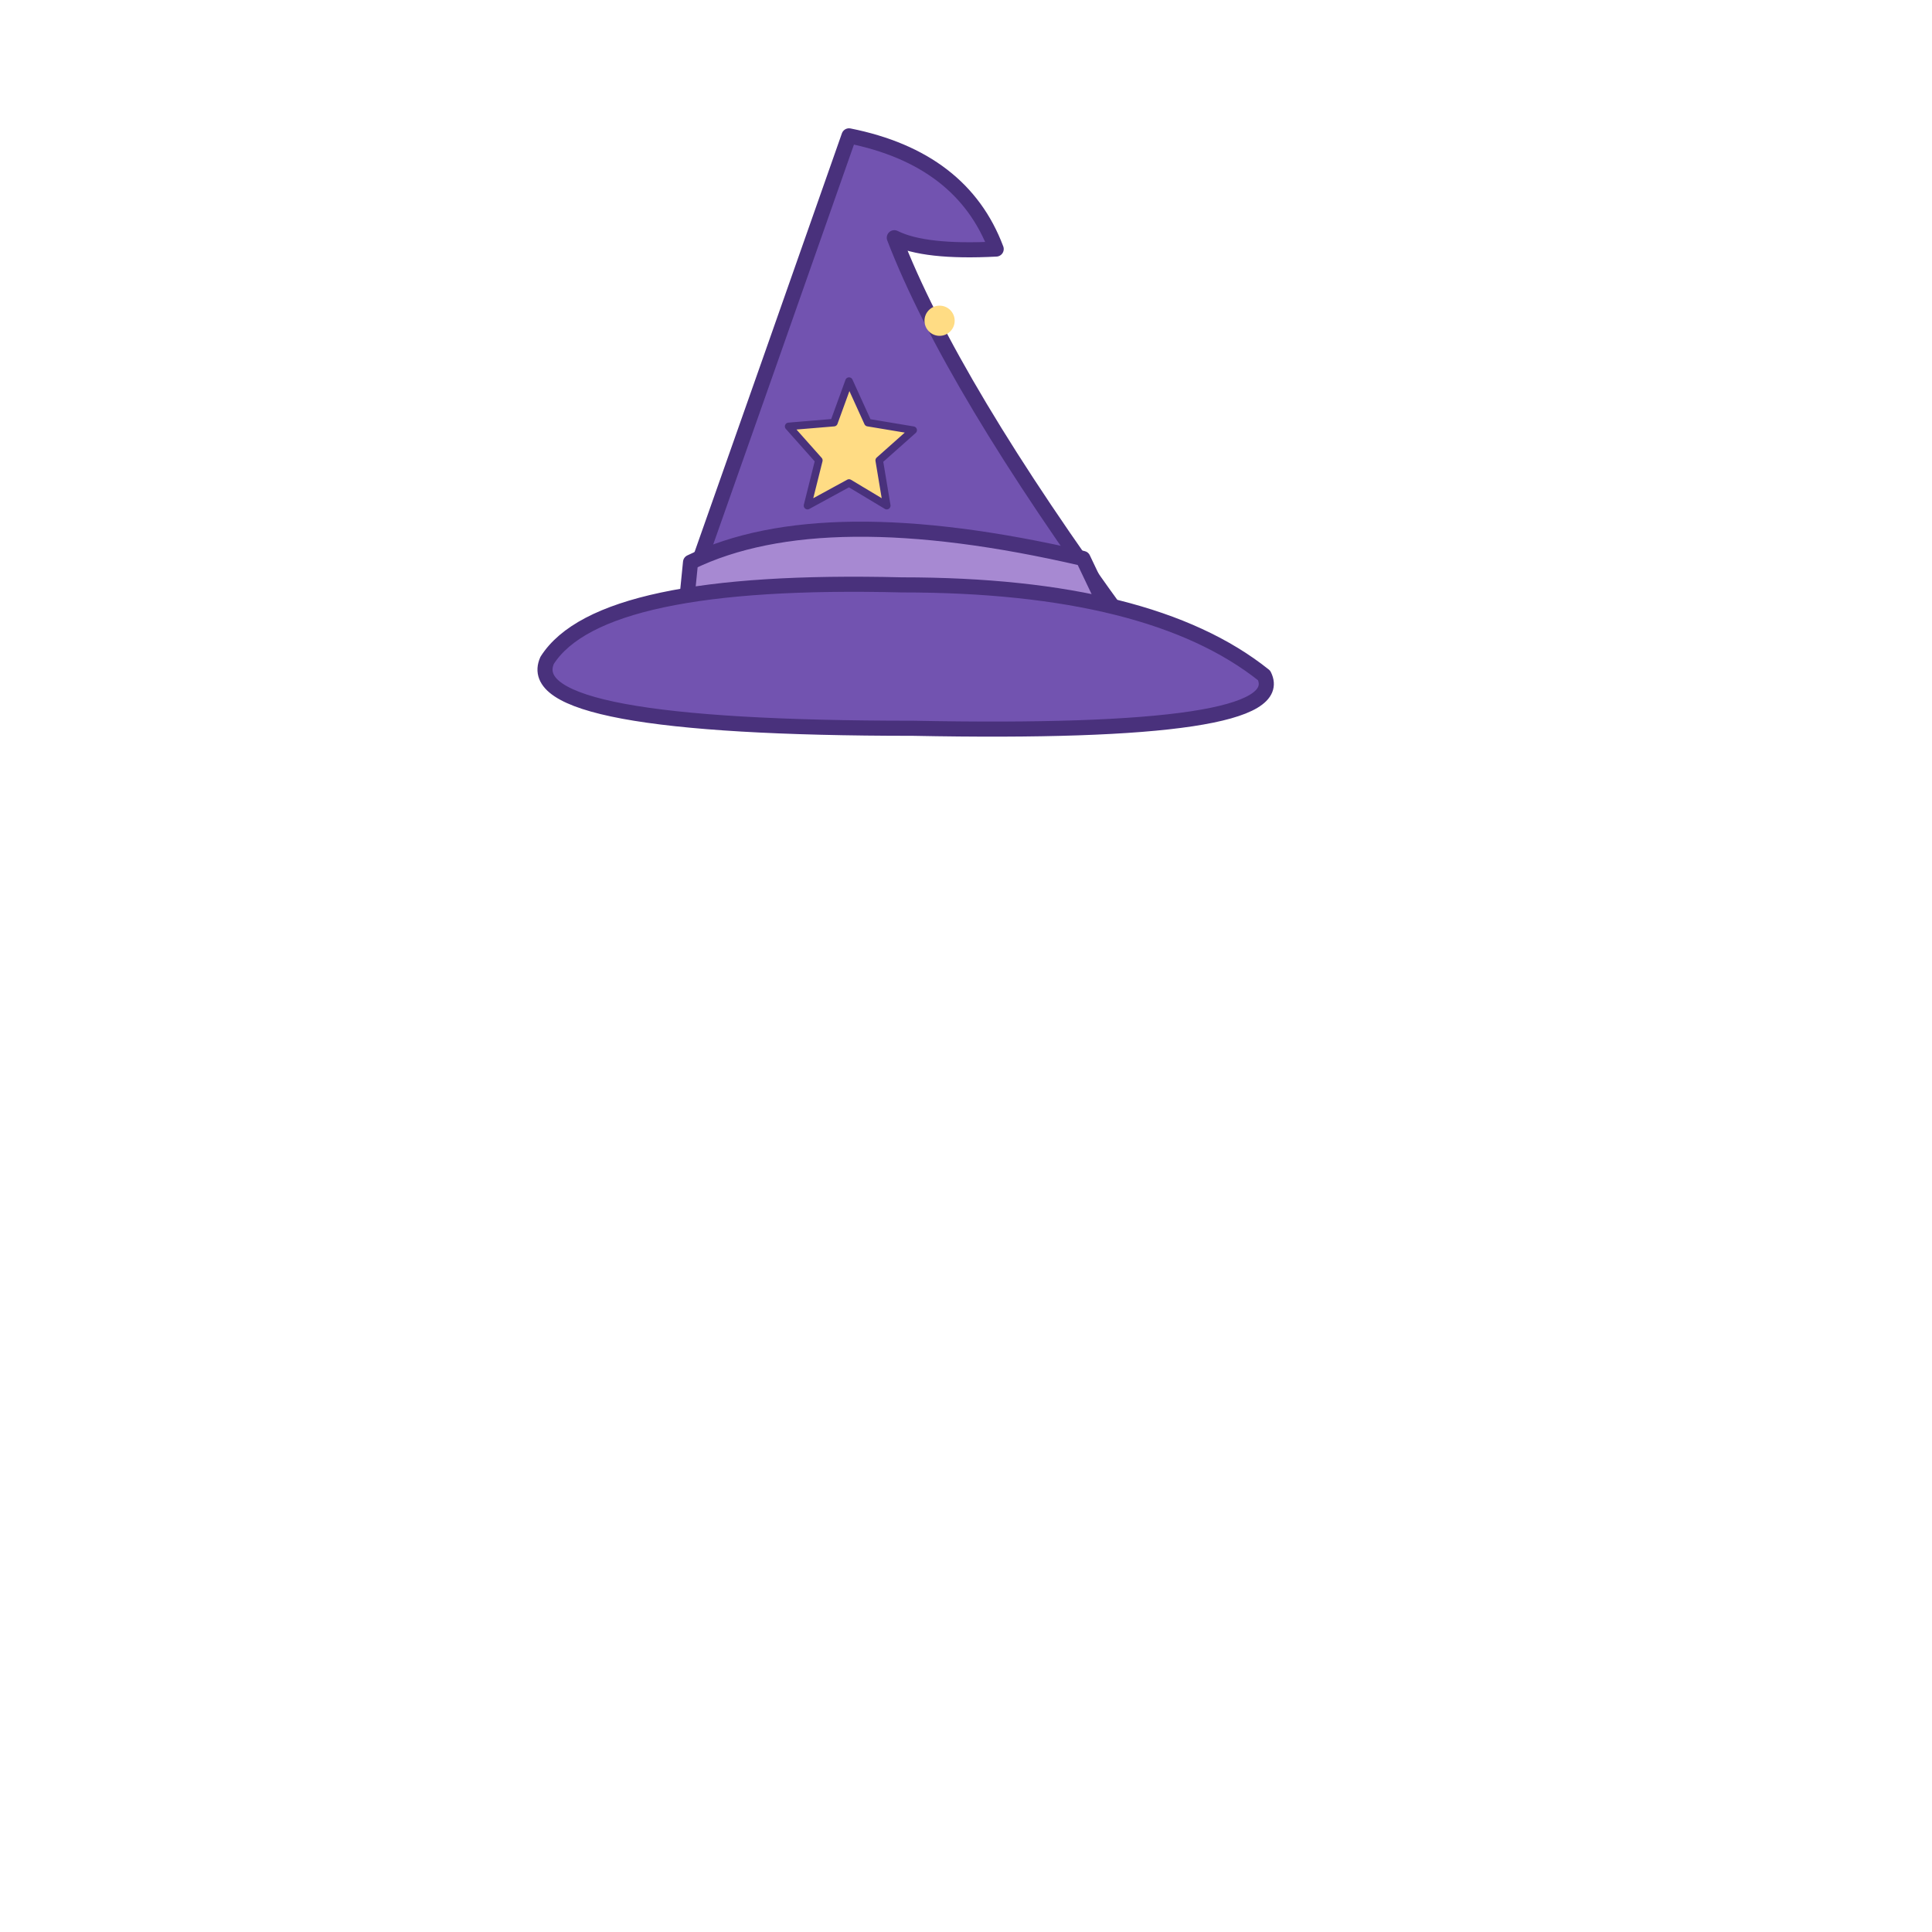
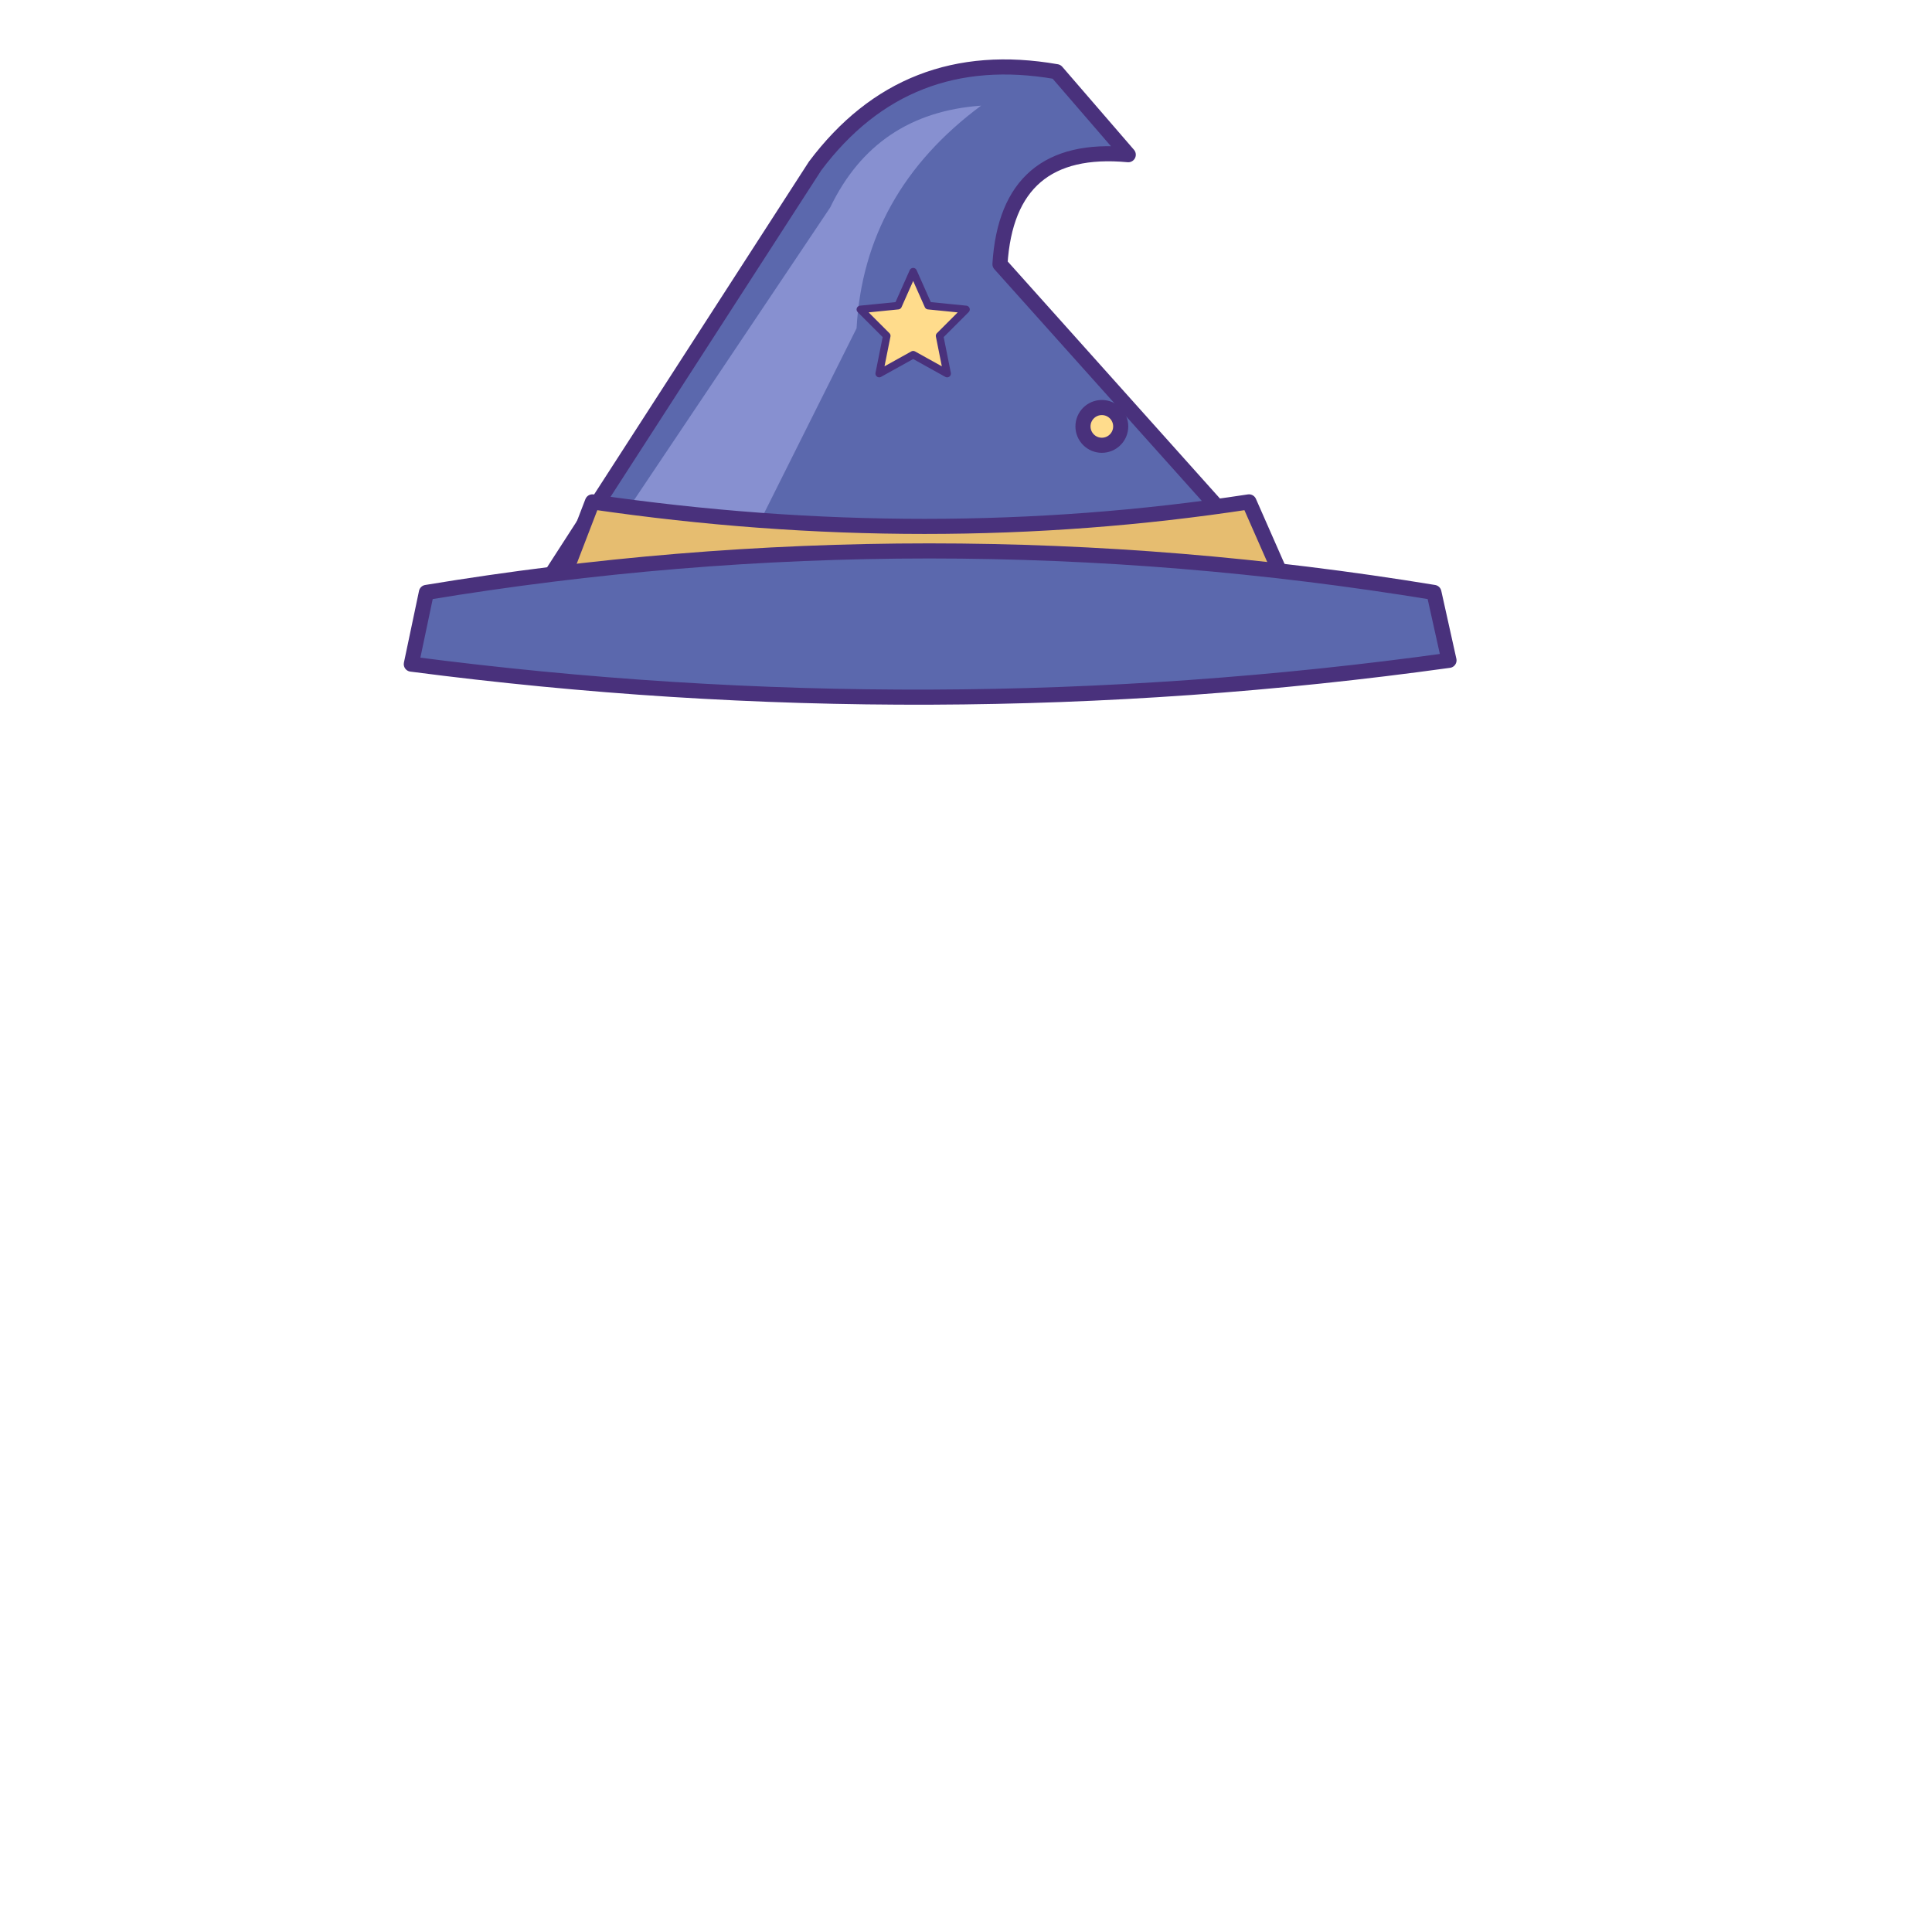
<svg xmlns="http://www.w3.org/2000/svg" viewBox="0 0 512 512" role="img" aria-label="Chapeau de sorcier">
  <g stroke="#49317c" stroke-width="4" stroke-linecap="round" stroke-linejoin="round">
-     <path fill="#7253b0" d="M181 161 Q205 93 225 36 Q255 42 264 66 Q245 67 237 63 Q252 102 298 165Z" />
-     <path fill="#a789d2" d="M183 149 Q218 132 287 148 L297 169 L181 169Z" />
-     <path fill="#7253b0" d="M145 175 Q159 153 239 155 Q305 155 335 179 Q343 195 242 193 Q137 193 145 175Z" />
-     <path fill="#ffdc84" stroke-width="2" d="M225 101 L230 112 L242 114 L233 122 L235 134 L225 128 L214 134 L217 122 L209 113 L221 112Z" />
-     <circle cx="249" cy="85" r="4" fill="#ffdc84" stroke="none" />
+     <path fill="#5b68ad" d="M145 154 L216 44 Q240 12 280 19 L299 41 Q267 38 265 70 L342 156Z" />
+     <path fill="#8790d0" stroke="none" d="M159 146 L220 55 Q232 30 260 28 Q229 51 227 87 L196 149Z" />
+     <path fill="#e6bd70" d="M157 133 Q246 146 331 133 L342 158 L147 159Z" />
+     <path fill="#5b68ad" d="M113 157 Q246 135 380 157 L384 175 Q247 194 109 176Z" />
+     <path fill="#ffdc8c" stroke-width="2" d="M242 72 L246 81 L256 82 L249 89 L251 99 L242 94 L233 99 L235 89 L228 82 L238 81Z" />
+     <circle cx="292" cy="113" r="5" fill="#ffdc8c" />
  </g>
</svg>
